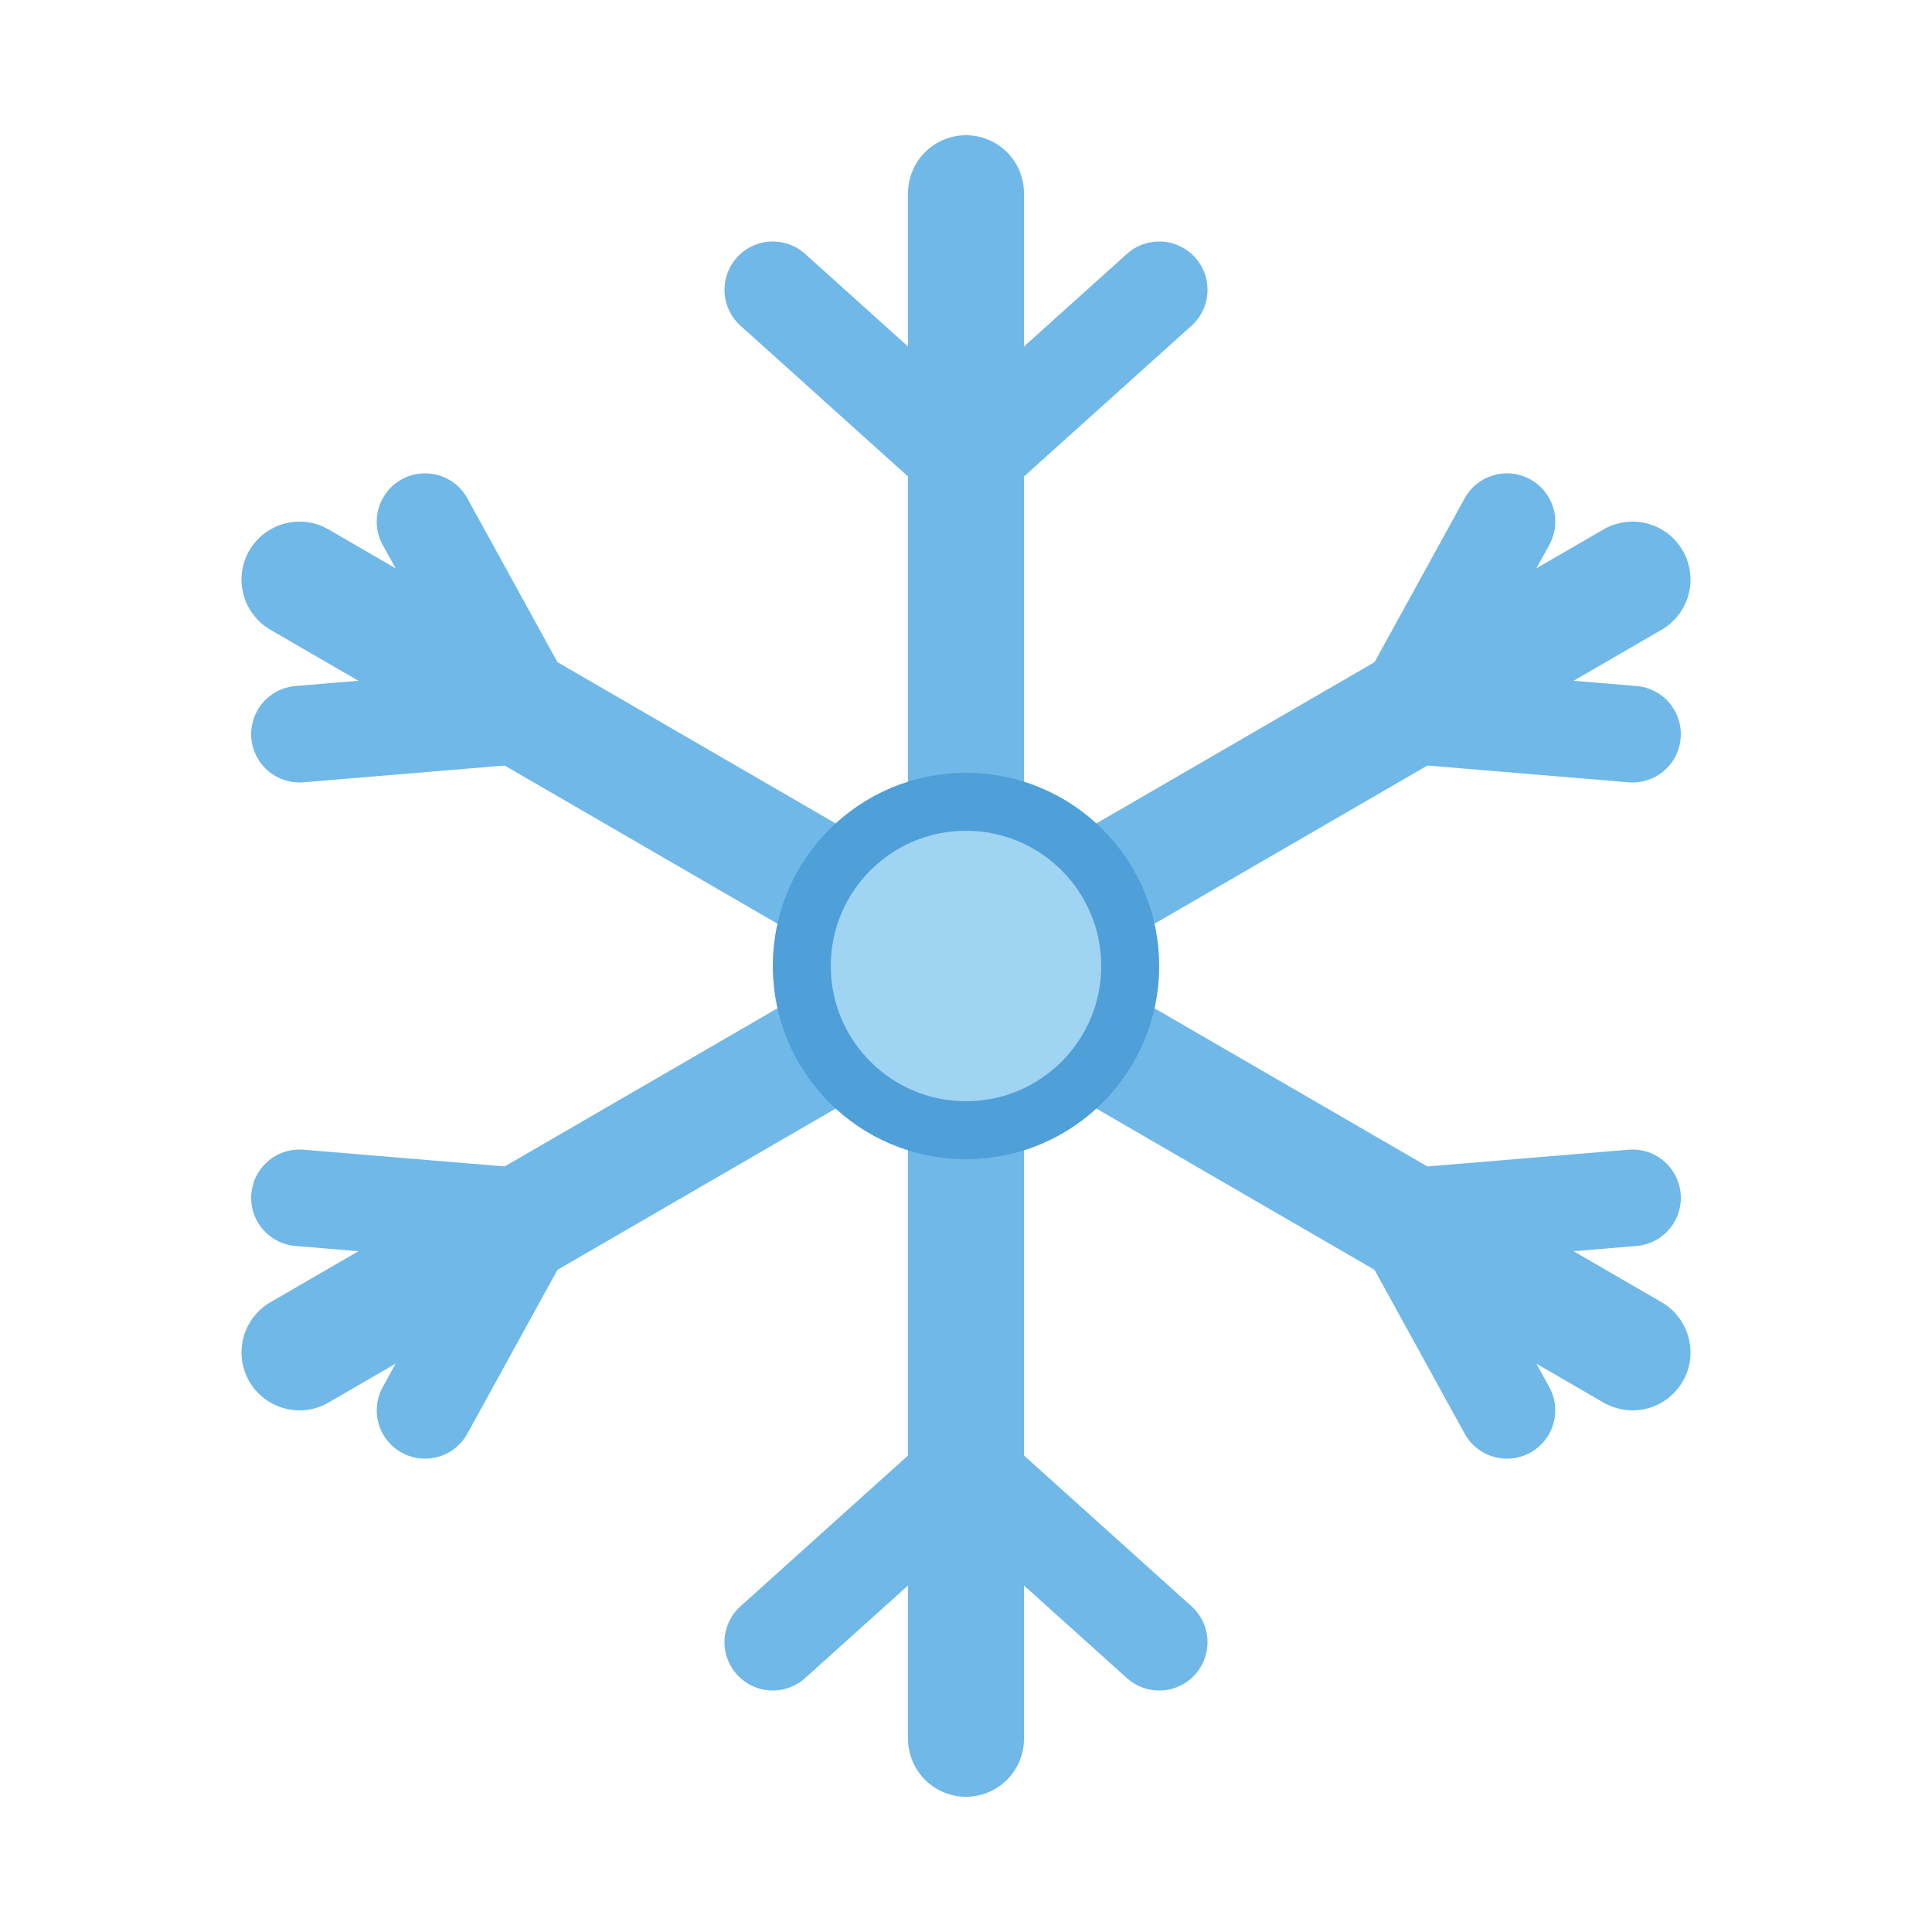
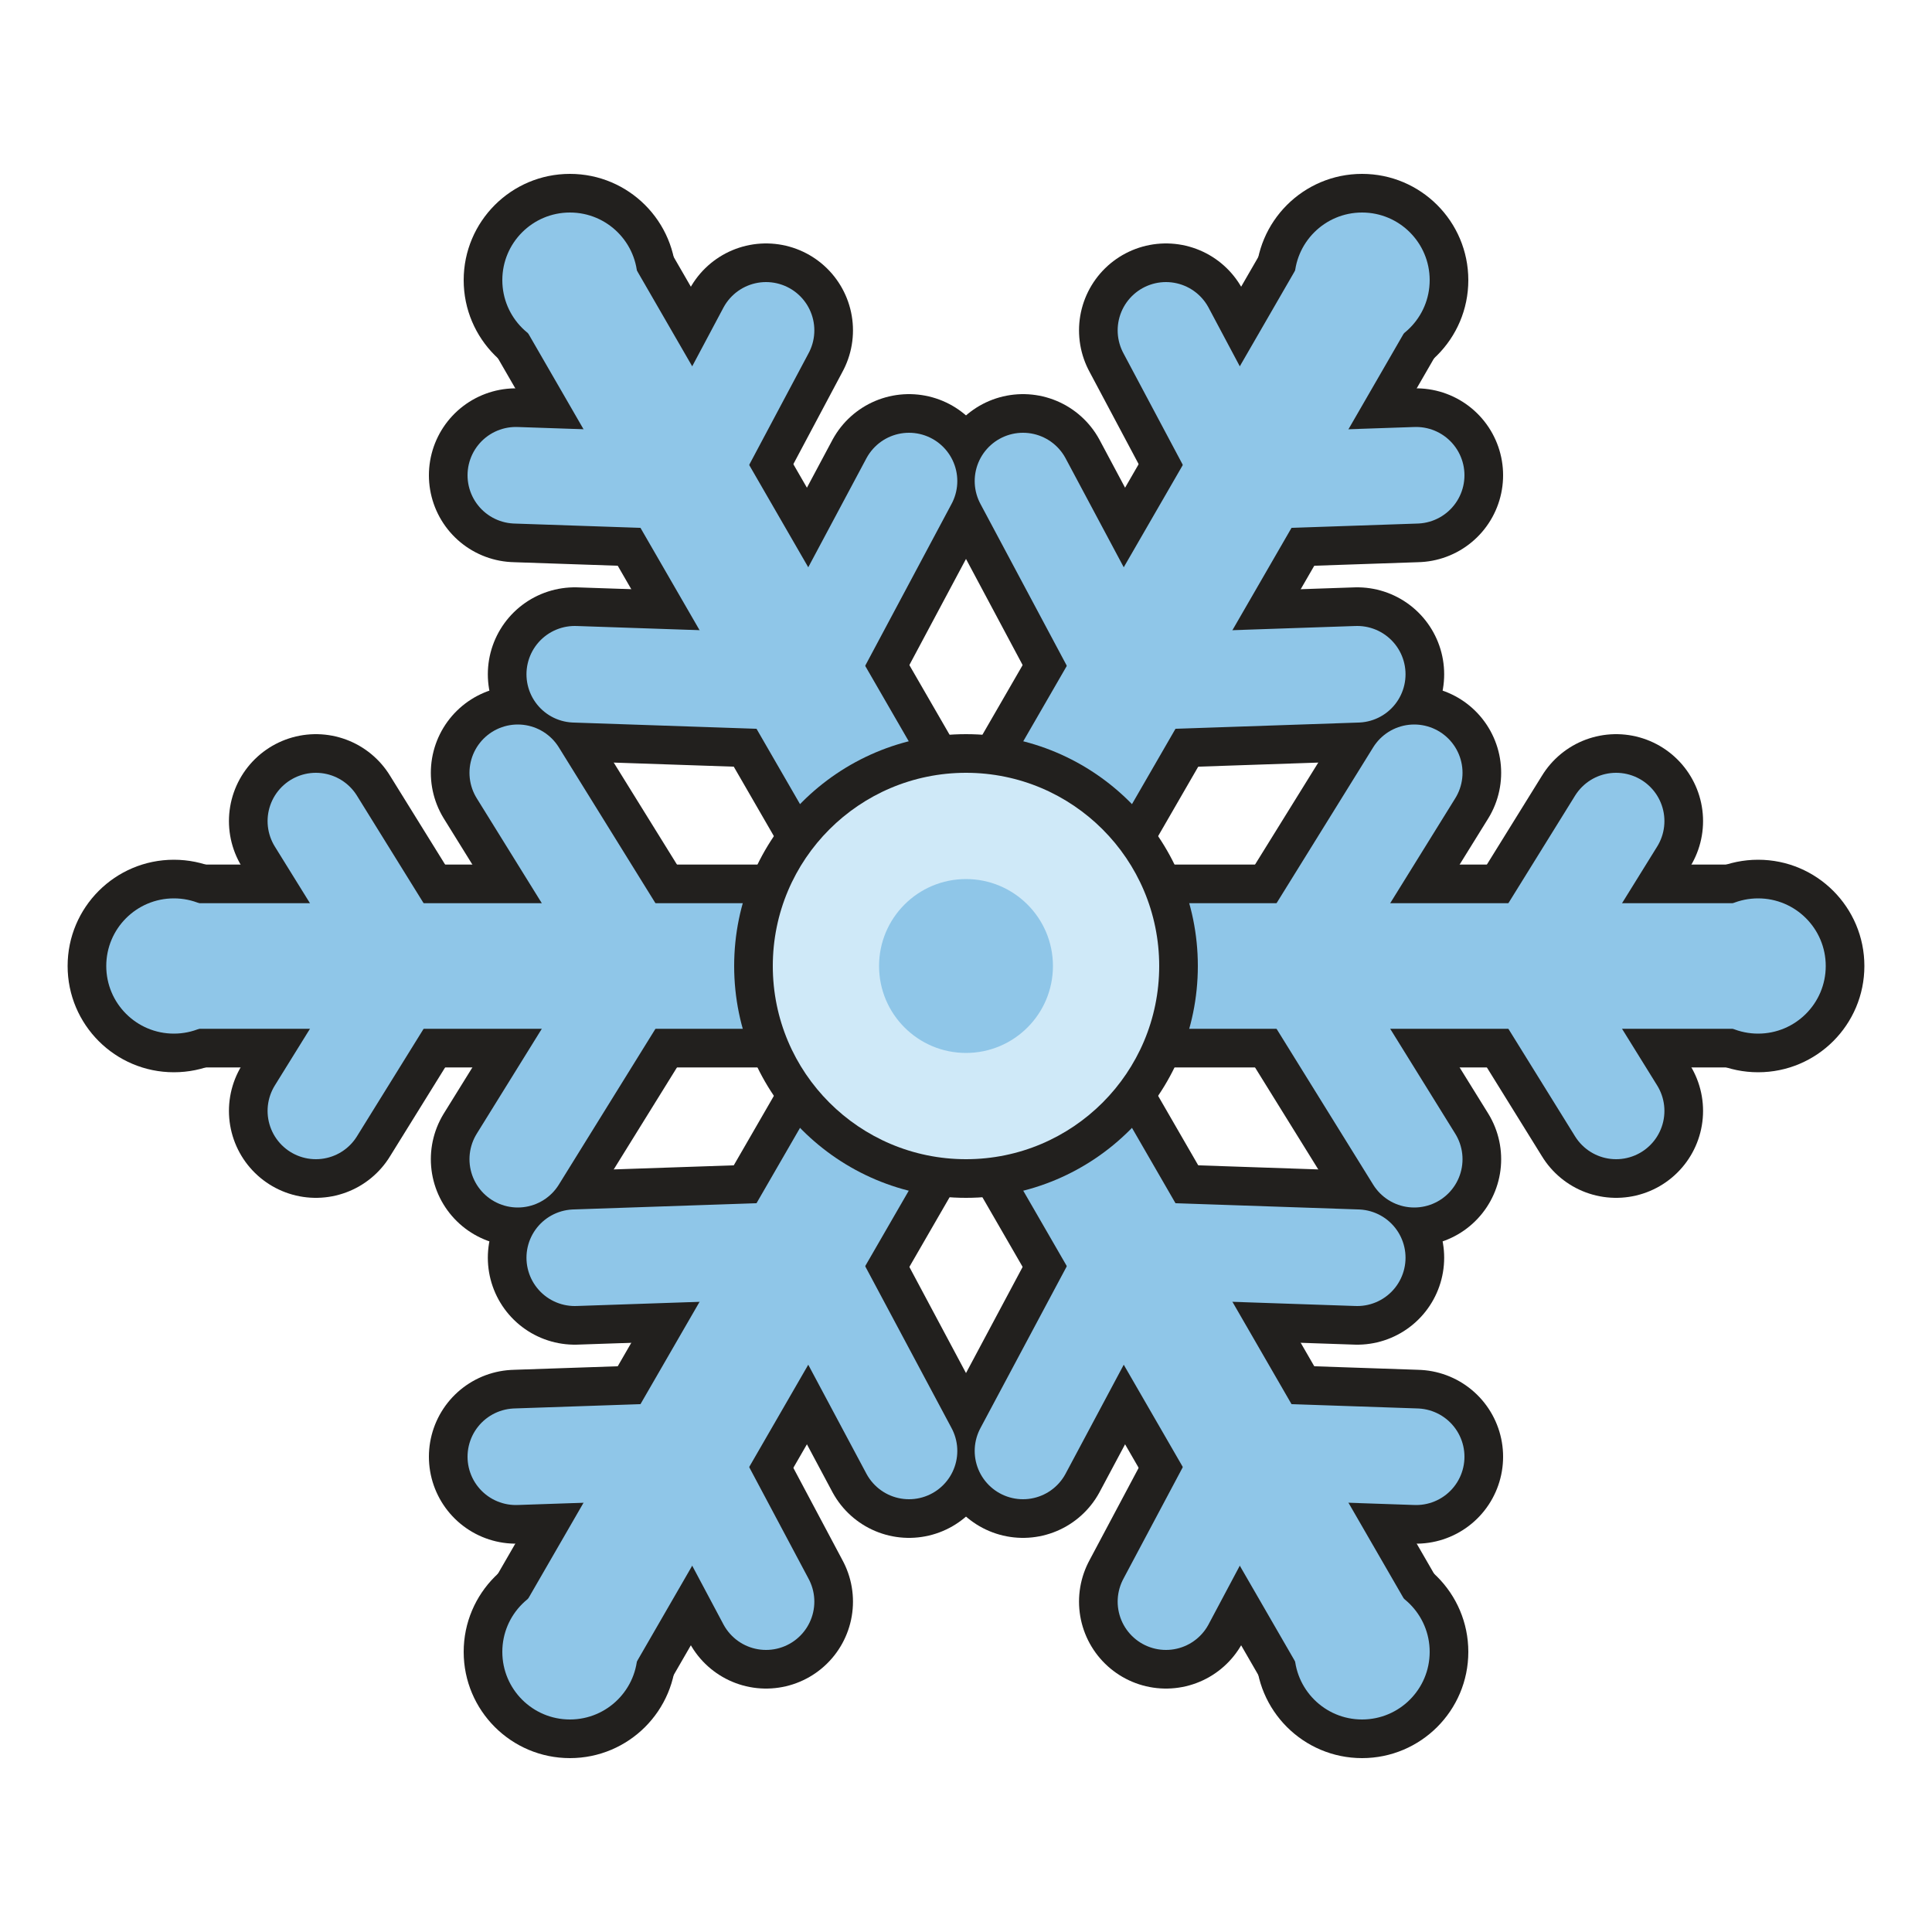
<svg xmlns="http://www.w3.org/2000/svg" viewBox="0 0 200 200" width="200" height="200">
-   <g stroke="#6fb8e8" stroke-width="12" stroke-linecap="round" fill="none">
-     <g id="arms">
-       <path d="M100 20 L100 180" />
-       <path d="M31 60 L169 140" />
-       <path d="M31 140 L169 60" />
+   <g fill="none" stroke="#22201e" stroke-width="5.0" stroke-linecap="round" stroke-linejoin="round">
+     <g stroke-linecap="round">
+       <path d="M100.0 100.0 L182.0 100.0" fill="none" stroke="#22201e" stroke-width="21" />
+       <path d="M134.0 100.0 L146.4 120.0" fill="none" stroke="#22201e" stroke-width="18" />
+       <path d="M134.0 100.0 L146.4 80.0" fill="none" stroke="#22201e" stroke-width="18" />
+       <path d="M158.0 100.0 L167.3 115.0" fill="none" stroke="#22201e" stroke-width="18" />
+       <path d="M158.0 100.0 L167.3 85.0" fill="none" stroke="#22201e" stroke-width="18" />
+       <circle cx="182.0" cy="100.0" r="11" fill="#22201e" stroke="none" />
+       <path d="M100.0 100.0 L141.0 171.0" fill="none" stroke="#22201e" stroke-width="21" />
+       <path d="M117.0 129.4 L105.9 150.2" fill="none" stroke="#22201e" stroke-width="18" />
+       <path d="M117.0 129.4 L140.5 130.2" fill="none" stroke="#22201e" stroke-width="18" />
+       <path d="M129.0 150.2 L120.7 165.8" fill="none" stroke="#22201e" stroke-width="18" />
+       <path d="M129.0 150.2 L146.6 150.8" fill="none" stroke="#22201e" stroke-width="18" />
+       <circle cx="141.0" cy="171.0" r="11" fill="#22201e" stroke="none" />
+       <path d="M100.0 100.0 L59.0 171.0" fill="none" stroke="#22201e" stroke-width="21" />
+       <path d="M83.0 129.4 L59.5 130.2" fill="none" stroke="#22201e" stroke-width="18" />
+       <path d="M83.0 129.4 L94.1 150.2" fill="none" stroke="#22201e" stroke-width="18" />
+       <path d="M71.0 150.2 L53.4 150.8" fill="none" stroke="#22201e" stroke-width="18" />
+       <path d="M71.0 150.2 L79.3 165.8" fill="none" stroke="#22201e" stroke-width="18" />
+       <circle cx="59.0" cy="171.0" r="11" fill="#22201e" stroke="none" />
+       <path d="M100.0 100.0 L18.0 100.0" fill="none" stroke="#22201e" stroke-width="21" />
+       <path d="M66.0 100.0 L53.6 80.0" fill="none" stroke="#22201e" stroke-width="18" />
+       <path d="M66.0 100.0 L53.6 120.0" fill="none" stroke="#22201e" stroke-width="18" />
+       <path d="M42.0 100.0 L32.7 85.0" fill="none" stroke="#22201e" stroke-width="18" />
+       <path d="M42.0 100.0 L32.7 115.0" fill="none" stroke="#22201e" stroke-width="18" />
+       <circle cx="18.0" cy="100.0" r="11" fill="#22201e" stroke="none" />
+       <path d="M100.0 100.0 L59.0 29.0" fill="none" stroke="#22201e" stroke-width="21" />
+       <path d="M83.0 70.6 L94.1 49.8" fill="none" stroke="#22201e" stroke-width="18" />
+       <path d="M83.0 70.6 L59.5 69.8" fill="none" stroke="#22201e" stroke-width="18" />
+       <path d="M71.0 49.8 L79.3 34.2" fill="none" stroke="#22201e" stroke-width="18" />
+       <path d="M71.0 49.8 L53.4 49.2" fill="none" stroke="#22201e" stroke-width="18" />
+       <circle cx="59.0" cy="29.0" r="11" fill="#22201e" stroke="none" />
+       <path d="M100.0 100.0 L141.0 29.0" fill="none" stroke="#22201e" stroke-width="21" />
+       <path d="M117.0 70.6 L140.5 69.8" fill="none" stroke="#22201e" stroke-width="18" />
+       <path d="M117.0 70.6 L105.9 49.8" fill="none" stroke="#22201e" stroke-width="18" />
+       <path d="M129.0 49.8 L146.6 49.2" fill="none" stroke="#22201e" stroke-width="18" />
+       <path d="M129.0 49.8 L120.7 34.2" fill="none" stroke="#22201e" stroke-width="18" />
+       <circle cx="141.0" cy="29.0" r="11" fill="#22201e" stroke="none" />
+       <path d="M100.0 100.0 L182.0 100.0" fill="none" stroke="#8fc6e8" stroke-width="13" />
+       <path d="M134.0 100.0 L146.4 120.0" fill="none" stroke="#8fc6e8" stroke-width="10" />
+       <path d="M134.0 100.0 L146.4 80.0" fill="none" stroke="#8fc6e8" stroke-width="10" />
+       <path d="M158.0 100.0 L167.3 115.0" fill="none" stroke="#8fc6e8" stroke-width="10" />
+       <path d="M158.0 100.0 L167.3 85.0" fill="none" stroke="#8fc6e8" stroke-width="10" />
+       <circle cx="182.0" cy="100.0" r="7" fill="#8fc6e8" stroke="none" />
+       <path d="M100.0 100.0 L141.0 171.0" fill="none" stroke="#8fc6e8" stroke-width="13" />
+       <path d="M117.0 129.4 L105.9 150.2" fill="none" stroke="#8fc6e8" stroke-width="10" />
+       <path d="M117.0 129.4 L140.5 130.2" fill="none" stroke="#8fc6e8" stroke-width="10" />
+       <path d="M129.0 150.2 L120.7 165.8" fill="none" stroke="#8fc6e8" stroke-width="10" />
+       <path d="M129.0 150.2 L146.6 150.8" fill="none" stroke="#8fc6e8" stroke-width="10" />
+       <circle cx="141.0" cy="171.0" r="7" fill="#8fc6e8" stroke="none" />
+       <path d="M100.0 100.0 L59.0 171.0" fill="none" stroke="#8fc6e8" stroke-width="13" />
+       <path d="M83.0 129.4 L59.5 130.2" fill="none" stroke="#8fc6e8" stroke-width="10" />
+       <path d="M83.0 129.4 L94.1 150.2" fill="none" stroke="#8fc6e8" stroke-width="10" />
+       <path d="M71.0 150.2 L53.4 150.8" fill="none" stroke="#8fc6e8" stroke-width="10" />
+       <path d="M71.0 150.2 L79.3 165.8" fill="none" stroke="#8fc6e8" stroke-width="10" />
+       <circle cx="59.0" cy="171.0" r="7" fill="#8fc6e8" stroke="none" />
+       <path d="M100.0 100.0 L18.0 100.0" fill="none" stroke="#8fc6e8" stroke-width="13" />
+       <path d="M66.0 100.0 L53.6 80.0" fill="none" stroke="#8fc6e8" stroke-width="10" />
+       <path d="M66.0 100.0 L53.6 120.0" fill="none" stroke="#8fc6e8" stroke-width="10" />
+       <path d="M42.0 100.0 L32.7 85.0" fill="none" stroke="#8fc6e8" stroke-width="10" />
+       <path d="M42.0 100.0 L32.7 115.0" fill="none" stroke="#8fc6e8" stroke-width="10" />
+       <circle cx="18.0" cy="100.0" r="7" fill="#8fc6e8" stroke="none" />
+       <path d="M100.0 100.0 L59.0 29.0" fill="none" stroke="#8fc6e8" stroke-width="13" />
+       <path d="M83.0 70.6 L94.1 49.8" fill="none" stroke="#8fc6e8" stroke-width="10" />
+       <path d="M83.0 70.6 L59.5 69.8" fill="none" stroke="#8fc6e8" stroke-width="10" />
+       <path d="M71.0 49.8 L79.3 34.2" fill="none" stroke="#8fc6e8" stroke-width="10" />
+       <path d="M71.0 49.8 L53.4 49.2" fill="none" stroke="#8fc6e8" stroke-width="10" />
+       <circle cx="59.0" cy="29.0" r="7" fill="#8fc6e8" stroke="none" />
+       <path d="M100.0 100.0 L141.0 29.0" fill="none" stroke="#8fc6e8" stroke-width="13" />
+       <path d="M117.0 70.6 L140.5 69.8" fill="none" stroke="#8fc6e8" stroke-width="10" />
+       <path d="M117.0 70.6 L105.9 49.8" fill="none" stroke="#8fc6e8" stroke-width="10" />
+       <path d="M129.0 49.8 L146.6 49.2" fill="none" stroke="#8fc6e8" stroke-width="10" />
+       <path d="M129.0 49.8 L120.7 34.2" fill="none" stroke="#8fc6e8" stroke-width="10" />
+       <circle cx="141.0" cy="29.0" r="7" fill="#8fc6e8" stroke="none" />
    </g>
+     <circle cx="100" cy="100" r="24" fill="#22201e" stroke="none" />
+     <circle cx="100" cy="100" r="20" fill="#cfe9f8" stroke="none" />
+     <circle cx="100" cy="100" r="9" fill="#8fc6e8" stroke="none" />
  </g>
-   <g stroke="#6fb8e8" stroke-width="10" stroke-linecap="round" fill="none">
-     <path d="M100 48 L80 30 M100 48 L120 30 M100 152 L80 170 M100 152 L120 170" />
-     <path d="M55 74 L31 76 M55 74 L44 54 M145 126 L169 124 M145 126 L156 146" />
-     <path d="M55 126 L31 124 M55 126 L44 146 M145 74 L169 76 M145 74 L156 54" />
-   </g>
-   <circle cx="100" cy="100" r="17" fill="#9fd4f2" stroke="#4f9fd8" stroke-width="6" />
</svg>
